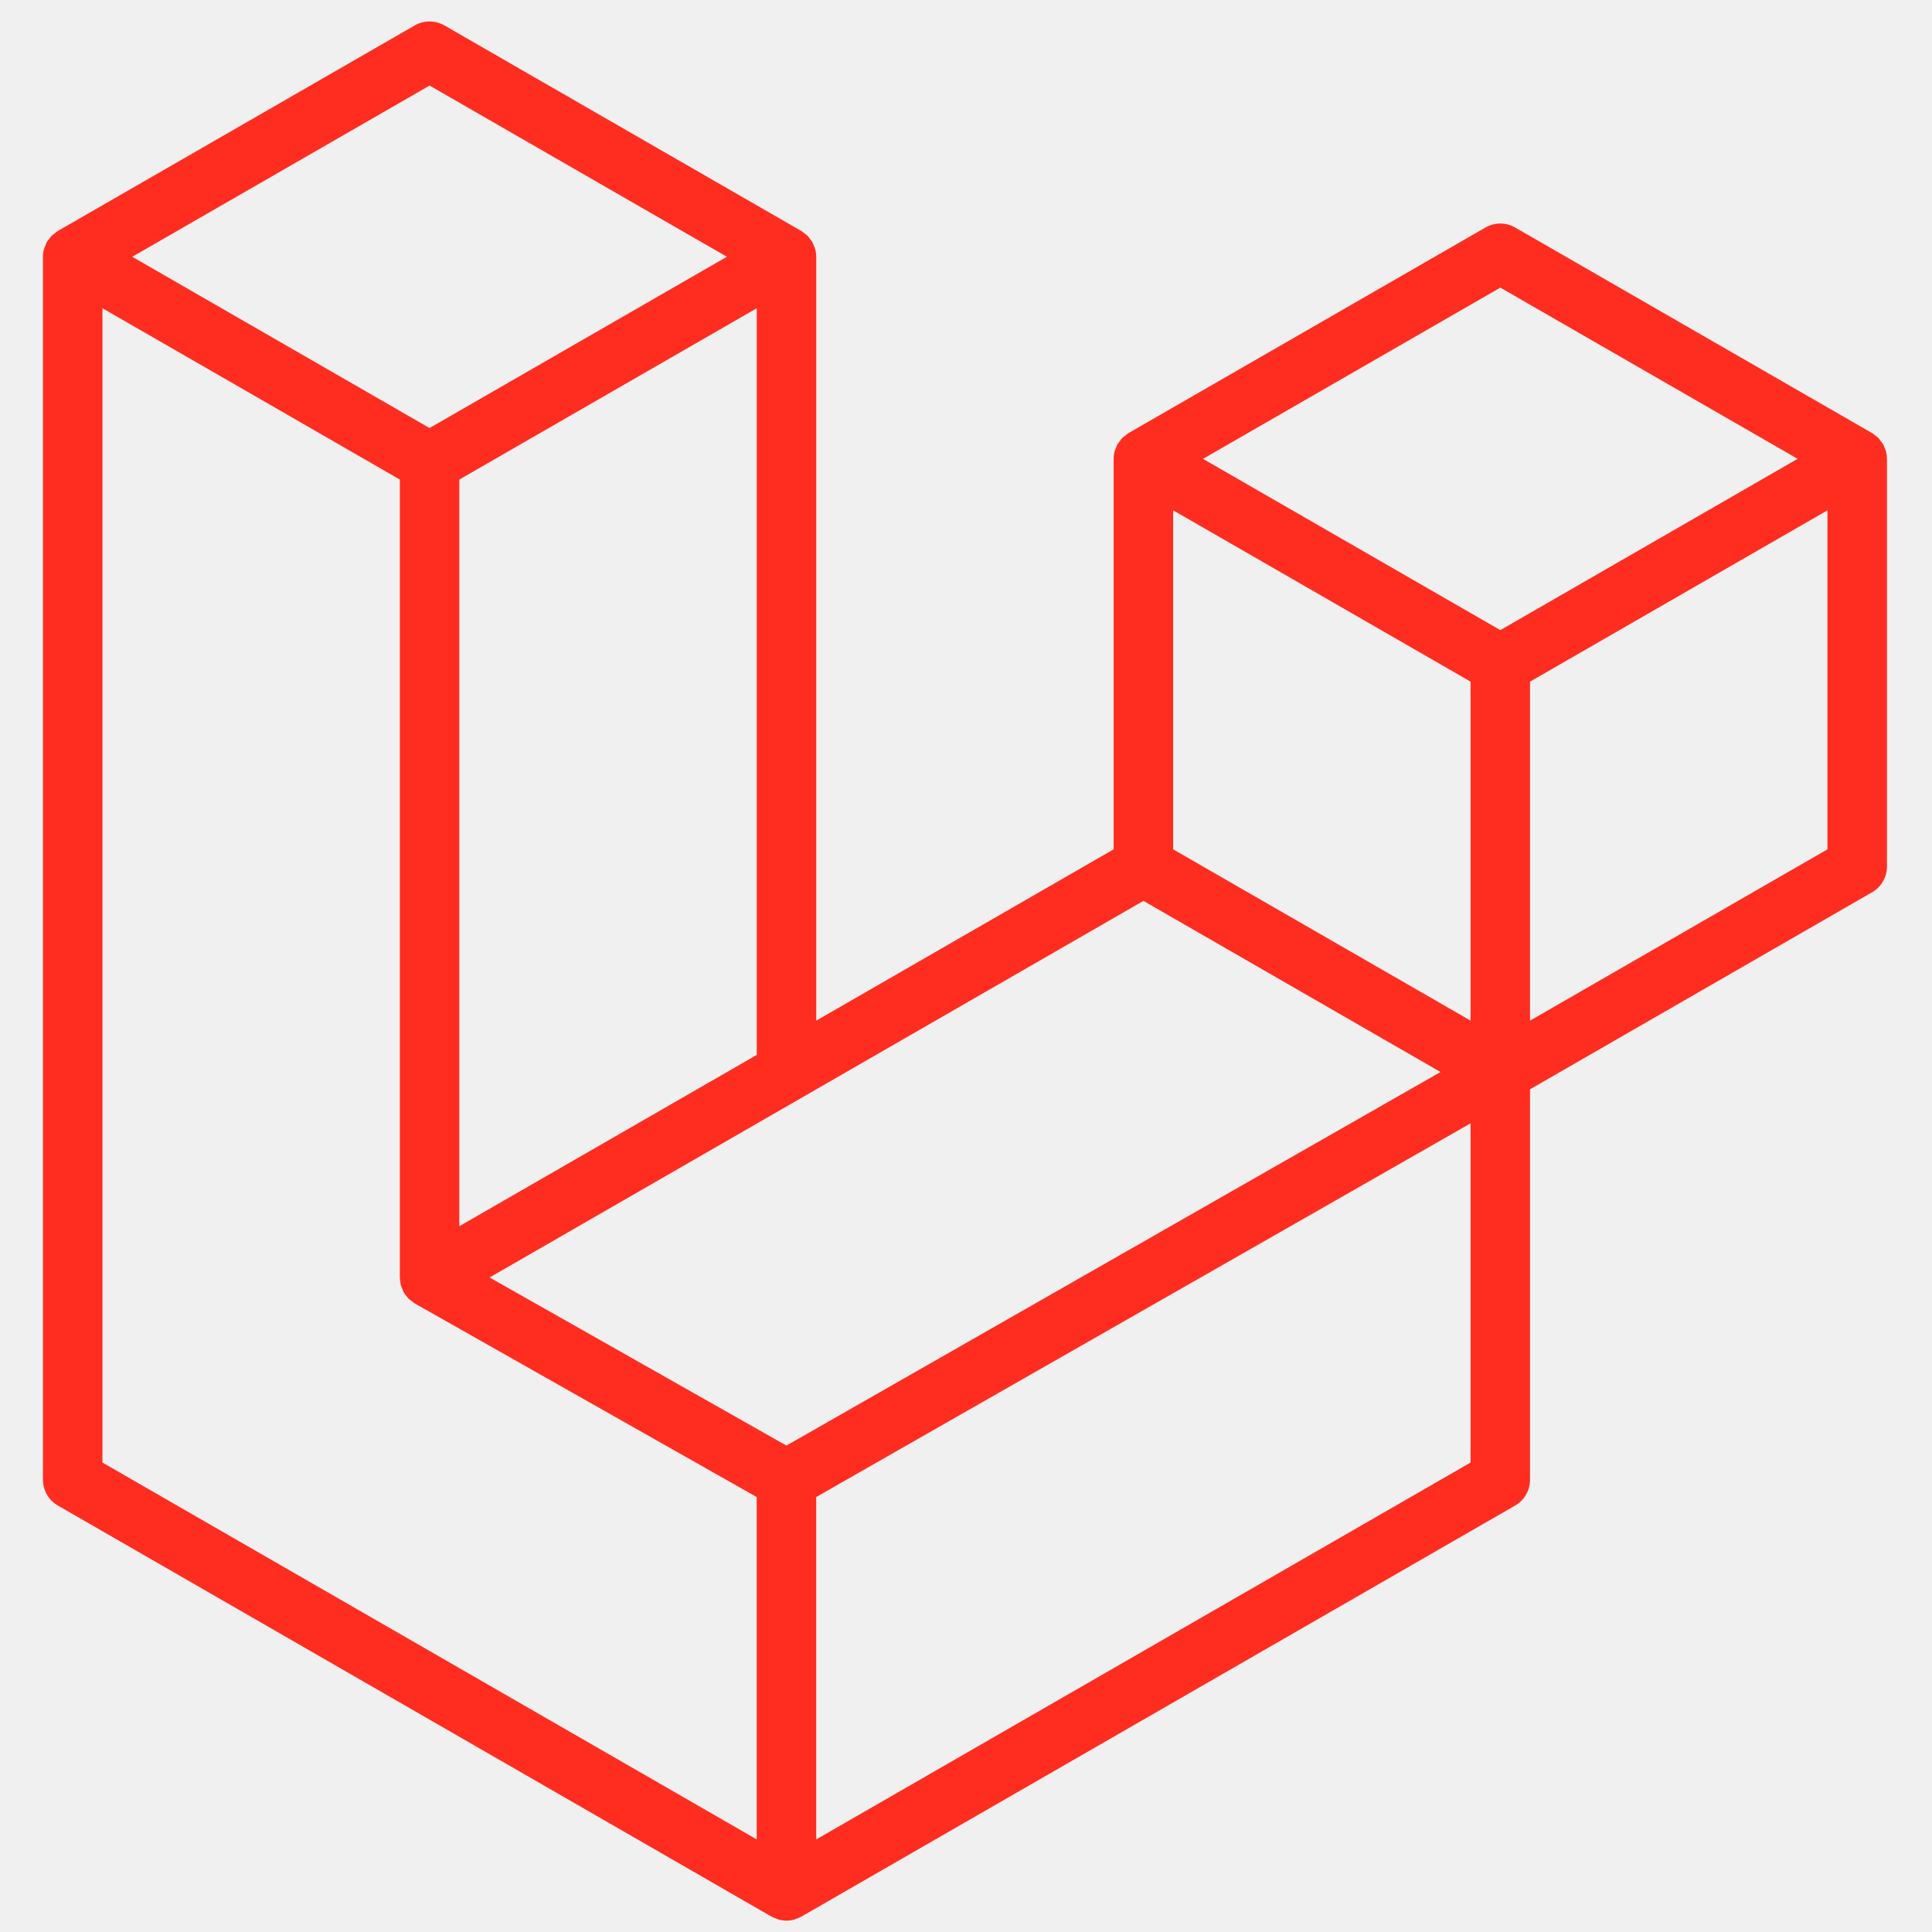
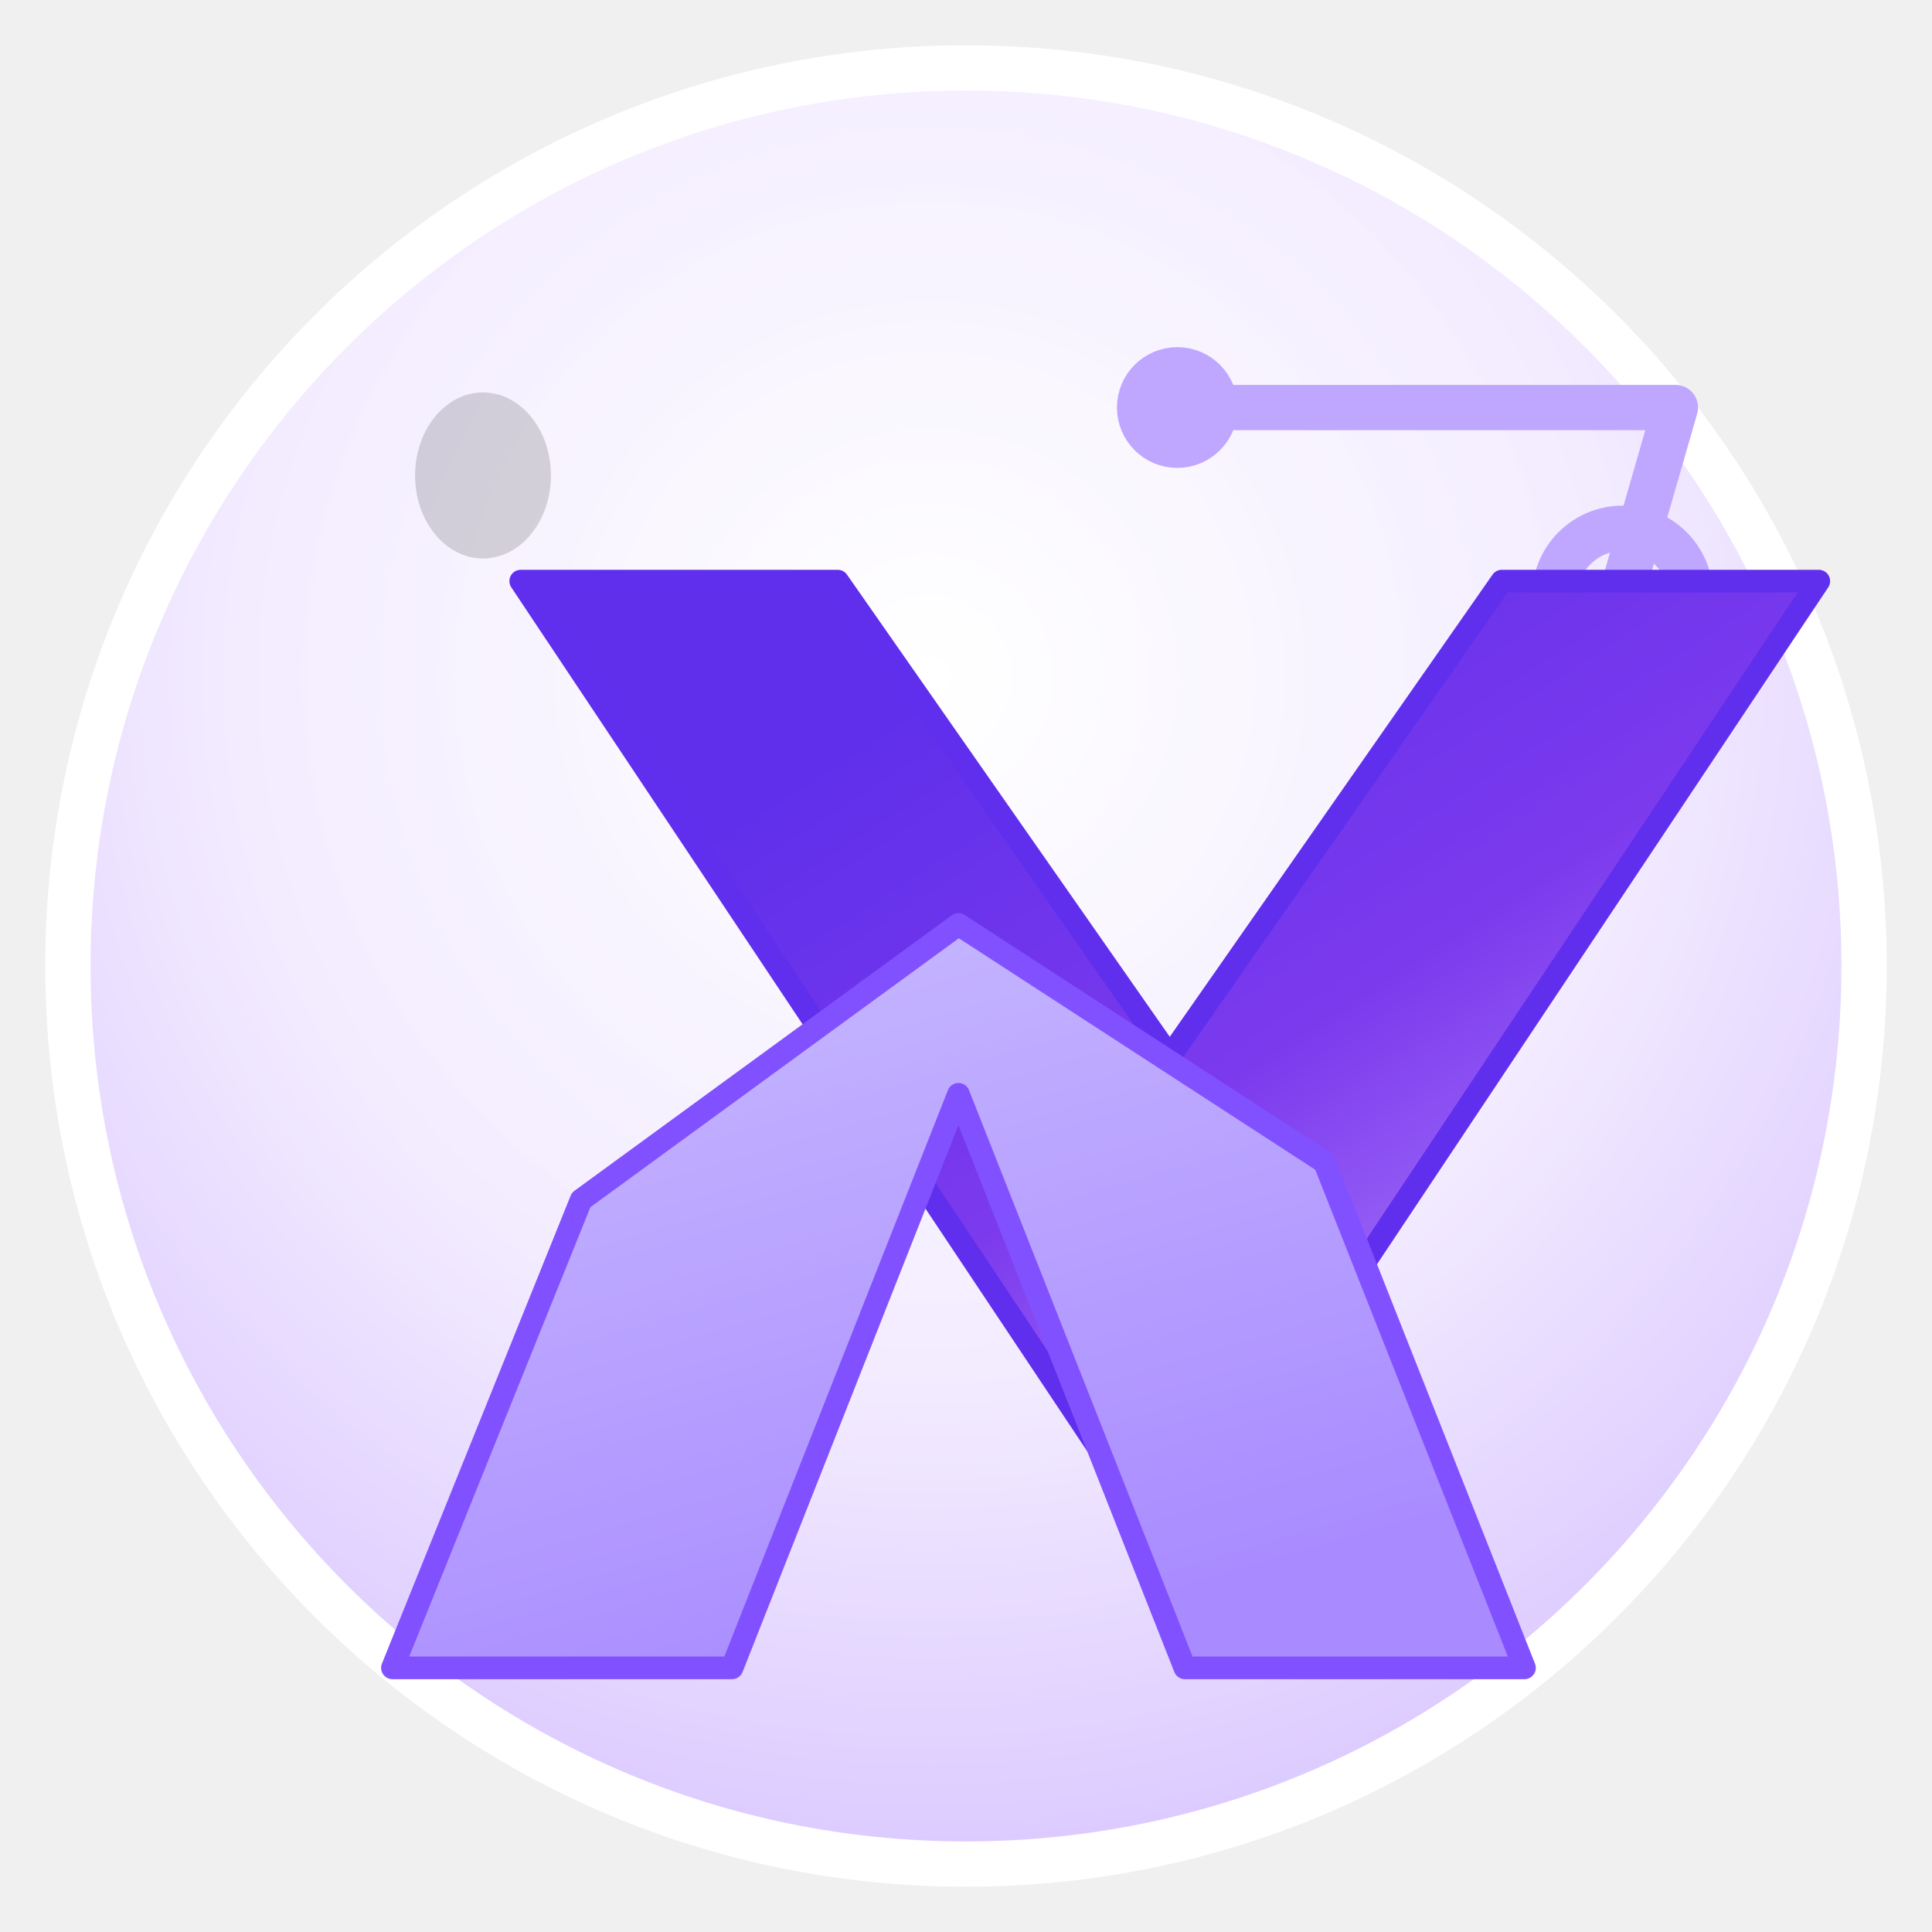
- <svg xmlns="http://www.w3.org/2000/svg" width="166" height="166" viewBox="0 0 166 166" fill="none">
-   <path fill-rule="evenodd" clip-rule="evenodd" d="M162.041 38.759C162.099 38.977 162.129 39.201 162.13 39.426V74.452C162.13 74.902 162.011 75.344 161.786 75.733C161.561 76.122 161.237 76.444 160.847 76.668L131.462 93.594V127.141C131.462 128.054 130.977 128.897 130.186 129.357L68.847 164.683C68.707 164.763 68.554 164.814 68.401 164.868C68.343 164.887 68.289 164.922 68.228 164.938C67.8 165.051 67.349 165.051 66.92 164.938C66.85 164.919 66.786 164.881 66.719 164.855C66.579 164.804 66.432 164.76 66.298 164.683L4.972 129.357C4.583 129.133 4.259 128.81 4.034 128.421C3.808 128.032 3.69 127.591 3.689 127.141L3.689 22.063C3.689 21.834 3.721 21.61 3.779 21.393C3.798 21.32 3.843 21.253 3.868 21.179C3.916 21.045 3.961 20.908 4.031 20.783C4.079 20.7 4.149 20.633 4.206 20.557C4.28 20.454 4.347 20.349 4.433 20.26C4.506 20.186 4.602 20.132 4.685 20.068C4.778 19.992 4.861 19.909 4.966 19.848L35.633 2.185C36.022 1.961 36.462 1.844 36.91 1.844C37.358 1.844 37.798 1.961 38.186 2.185L68.851 19.848H68.857C68.959 19.912 69.045 19.992 69.138 20.065C69.221 20.129 69.313 20.186 69.387 20.257C69.476 20.349 69.54 20.454 69.616 20.557C69.671 20.633 69.744 20.7 69.789 20.783C69.862 20.911 69.904 21.045 69.955 21.179C69.98 21.253 70.025 21.32 70.044 21.396C70.103 21.614 70.133 21.838 70.133 22.063V87.694L95.686 72.974V39.423C95.686 39.2 95.718 38.973 95.775 38.759C95.798 38.683 95.839 38.615 95.865 38.542C95.916 38.408 95.96 38.271 96.031 38.146C96.079 38.063 96.149 37.996 96.203 37.92C96.279 37.818 96.343 37.712 96.433 37.623C96.506 37.549 96.599 37.495 96.681 37.431C96.777 37.355 96.86 37.272 96.962 37.211L127.633 19.548C128.021 19.324 128.461 19.206 128.91 19.206C129.358 19.206 129.798 19.324 130.186 19.548L160.85 37.211C160.959 37.275 161.042 37.355 161.137 37.428C161.217 37.492 161.31 37.549 161.383 37.62C161.473 37.712 161.536 37.818 161.613 37.92C161.67 37.996 161.741 38.063 161.785 38.146C161.859 38.271 161.9 38.408 161.951 38.542C161.98 38.615 162.021 38.683 162.041 38.759ZM157.018 72.974V43.848L146.287 50.028L131.462 58.568V87.694L157.021 72.974H157.018ZM126.354 125.663V96.518L111.771 104.85L70.13 128.626V158.046L126.354 125.663ZM8.801 26.485V125.663L65.018 158.043V128.629L35.649 112L35.64 111.994L35.627 111.988C35.528 111.93 35.445 111.847 35.353 111.777C35.273 111.713 35.18 111.662 35.11 111.592L35.104 111.582C35.021 111.502 34.963 111.403 34.893 111.314C34.829 111.228 34.753 111.154 34.702 111.065L34.699 111.055C34.641 110.96 34.606 110.845 34.565 110.736C34.523 110.64 34.469 110.551 34.443 110.449C34.411 110.328 34.405 110.197 34.392 110.072C34.379 109.976 34.354 109.881 34.354 109.785V109.778V41.205L19.532 32.662L8.801 26.485ZM36.913 7.35L11.364 22.063L36.907 36.777L62.453 22.06L36.907 7.35H36.913ZM50.2 99.174L65.022 90.637V26.485L54.291 32.665L39.466 41.205V105.357L50.2 99.174ZM128.91 24.713L103.363 39.426L128.91 54.14L154.453 39.423L128.91 24.713ZM126.354 58.568L111.529 50.028L100.798 43.848V72.974L115.619 81.511L126.354 87.694V58.568ZM67.571 124.205L105.042 102.803L123.772 92.109L98.245 77.405L68.854 94.334L42.066 109.762L67.571 124.205Z" fill="#FF2D20" />
+ <svg xmlns="http://www.w3.org/2000/svg" viewBox="0 0 512 512" role="img" aria-label="Mais Conectado">
+   <defs>
+     <radialGradient id="mc-bg" cx="48%" cy="34%" r="70%">
+       <stop offset="0%" stop-color="#ffffff" stop-opacity="0.98" />
+       <stop offset="55%" stop-color="#f3ecff" />
+       <stop offset="100%" stop-color="#d8c4ff" />
+     </radialGradient>
+     <linearGradient id="mc-glyph" x1="20%" y1="20%" x2="80%" y2="90%">
+       <stop offset="0%" stop-color="#5f2feb" />
+       <stop offset="50%" stop-color="#7c3aed" />
+       <stop offset="100%" stop-color="#b388ff" />
+     </linearGradient>
+     <linearGradient id="mc-glyph-light" x1="30%" y1="0%" x2="70%" y2="90%">
+       <stop offset="0%" stop-color="#c6b7ff" />
+       <stop offset="100%" stop-color="#a98bff" />
+     </linearGradient>
+   </defs>
+   <circle cx="256" cy="256" r="238" fill="url(#mc-bg)" stroke="#ffffff" stroke-width="12" />
+   <ellipse cx="128" cy="126" rx="18" ry="22" fill="#050505" fill-opacity="0.15" />
+   <g stroke-linecap="round" stroke-linejoin="round" stroke-width="12">
+     <path d="M320 108h124l-15 52" fill="none" stroke="#bfa7ff" />
+     <circle cx="430" cy="158" r="18" fill="none" stroke="#bfa7ff" />
+     <circle cx="312" cy="108" r="10" fill="#bfa7ff" stroke="#bfa7ff" />
+   </g>
+   <g fill="none" stroke-linecap="round" stroke-linejoin="round">
+     <path d="M138 154h84l88 126 88-126h84l-172 258z" fill="url(#mc-glyph)" stroke="#602fee" stroke-width="6" />
+     <path d="M154 318l-50 124h90l60-152 60 152h90l-53-134-97-63z" fill="url(#mc-glyph-light)" stroke="#8151ff" stroke-width="6" />
+   </g>
</svg>
